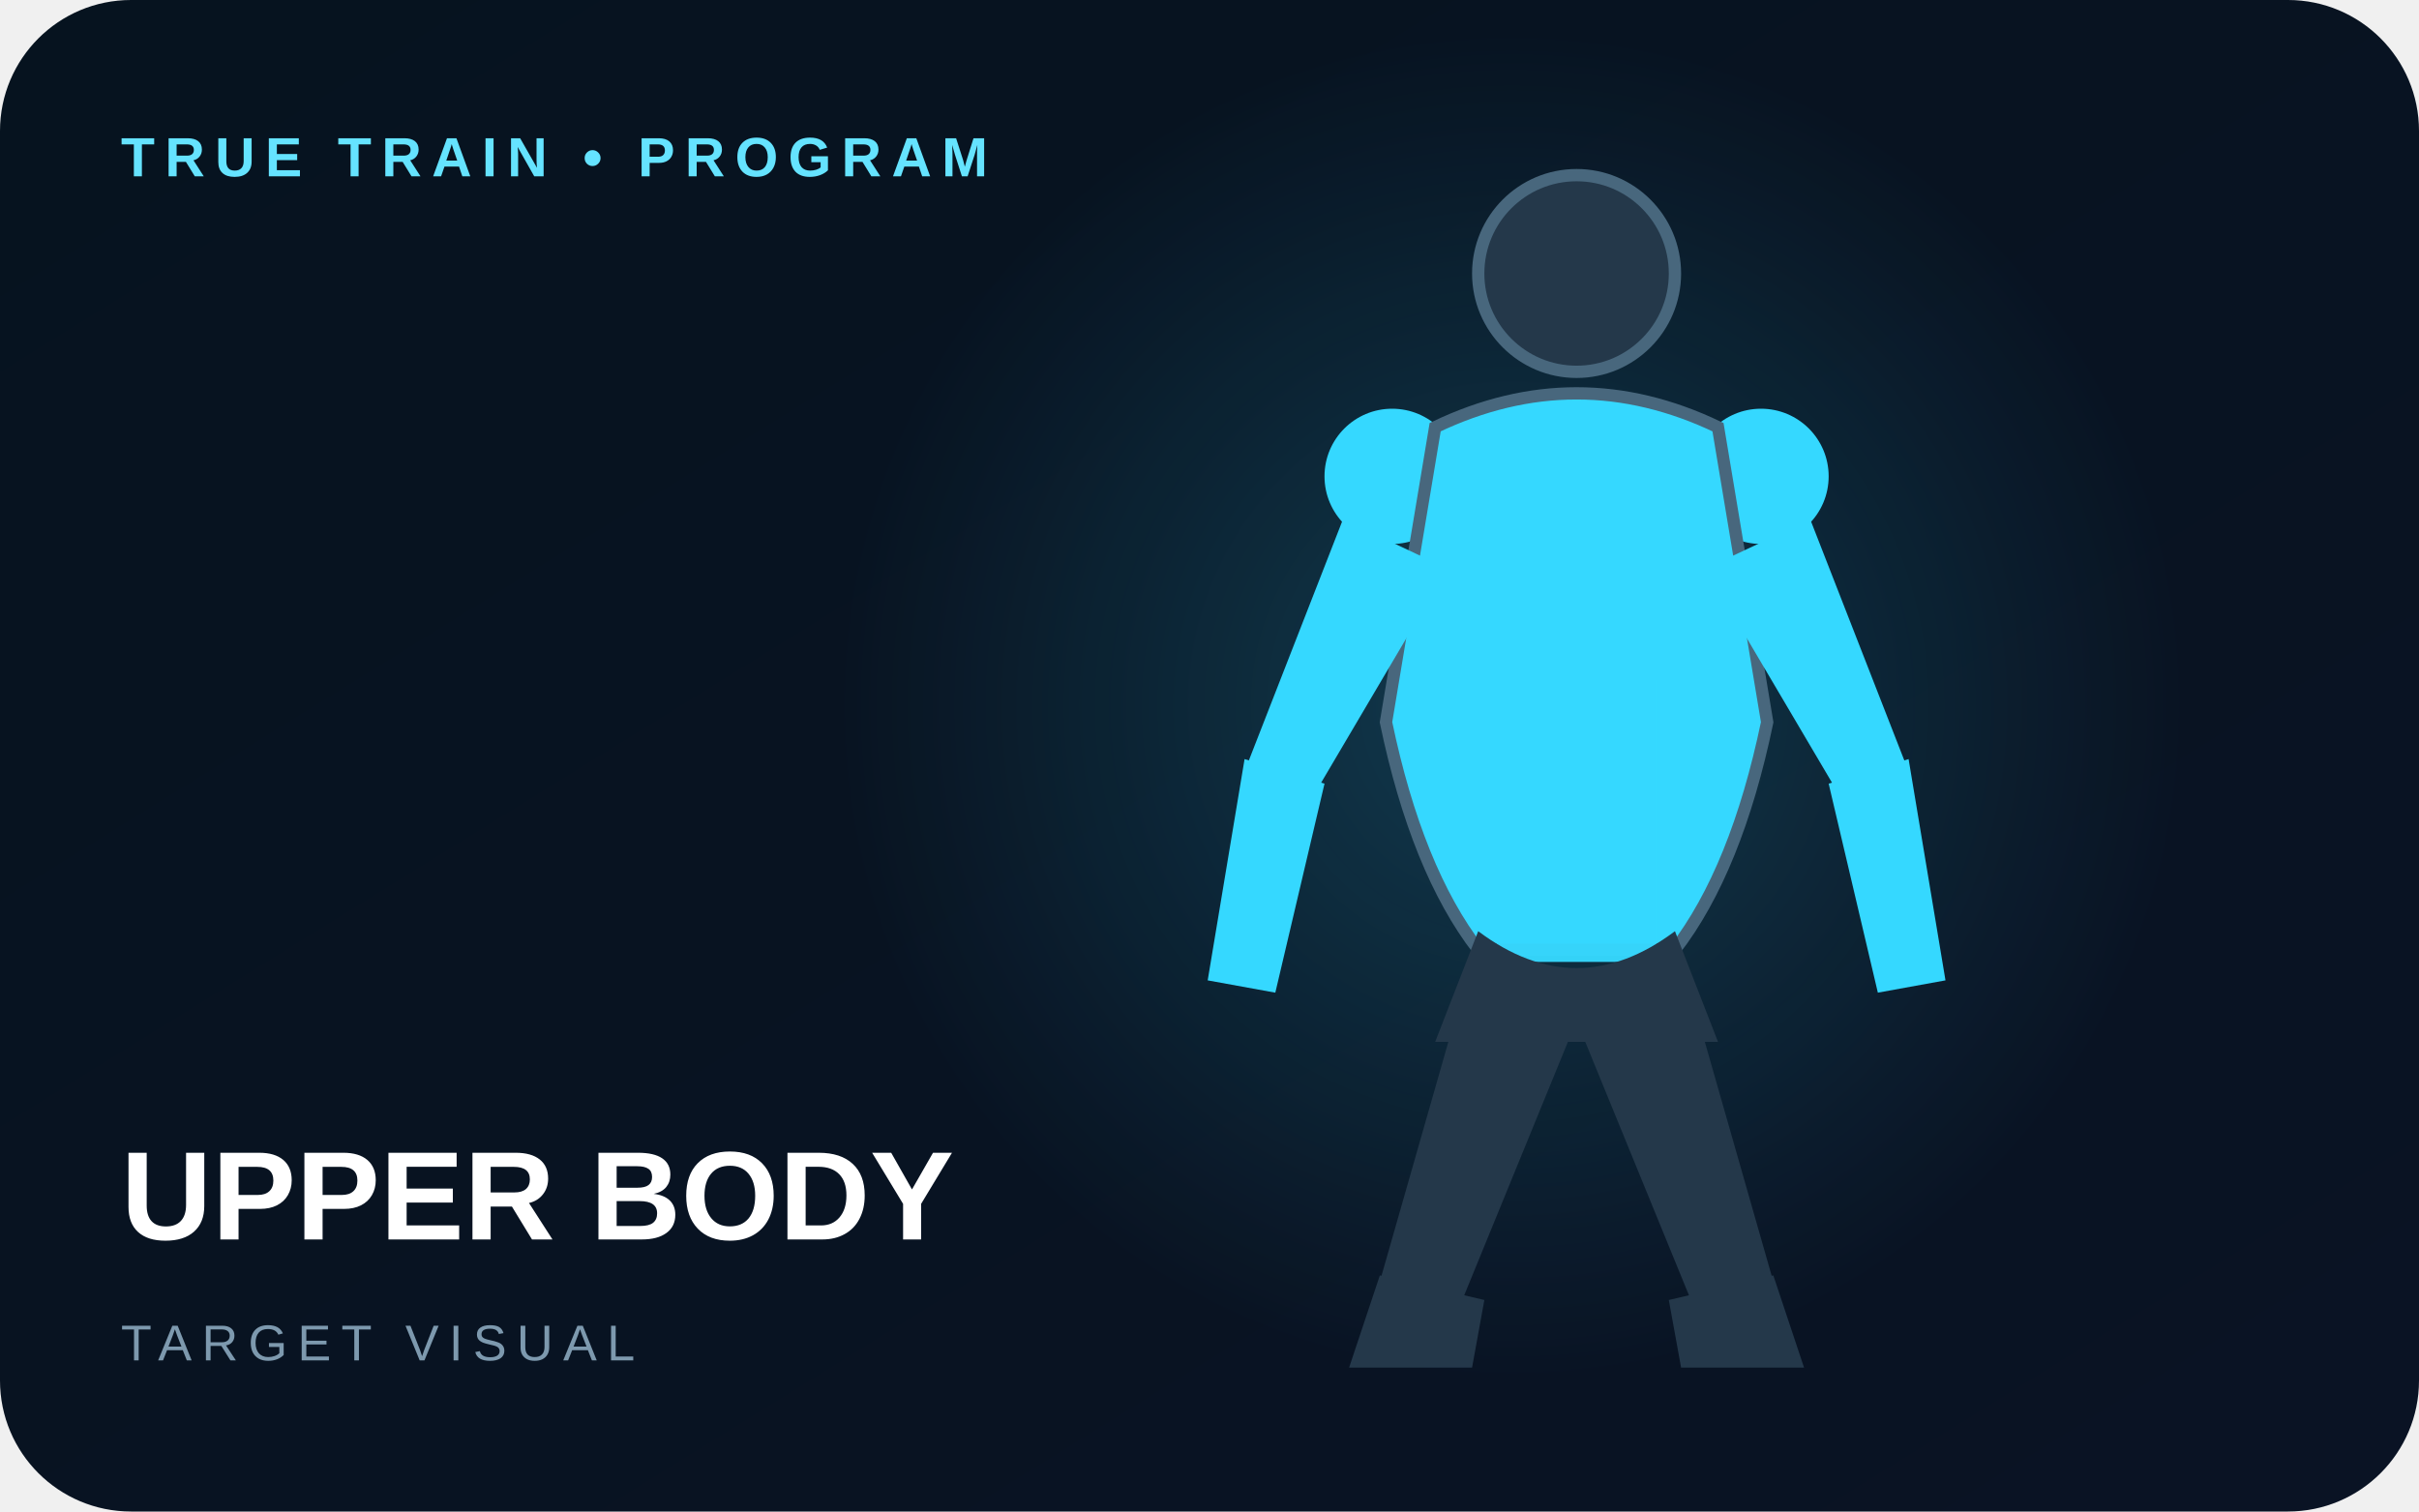
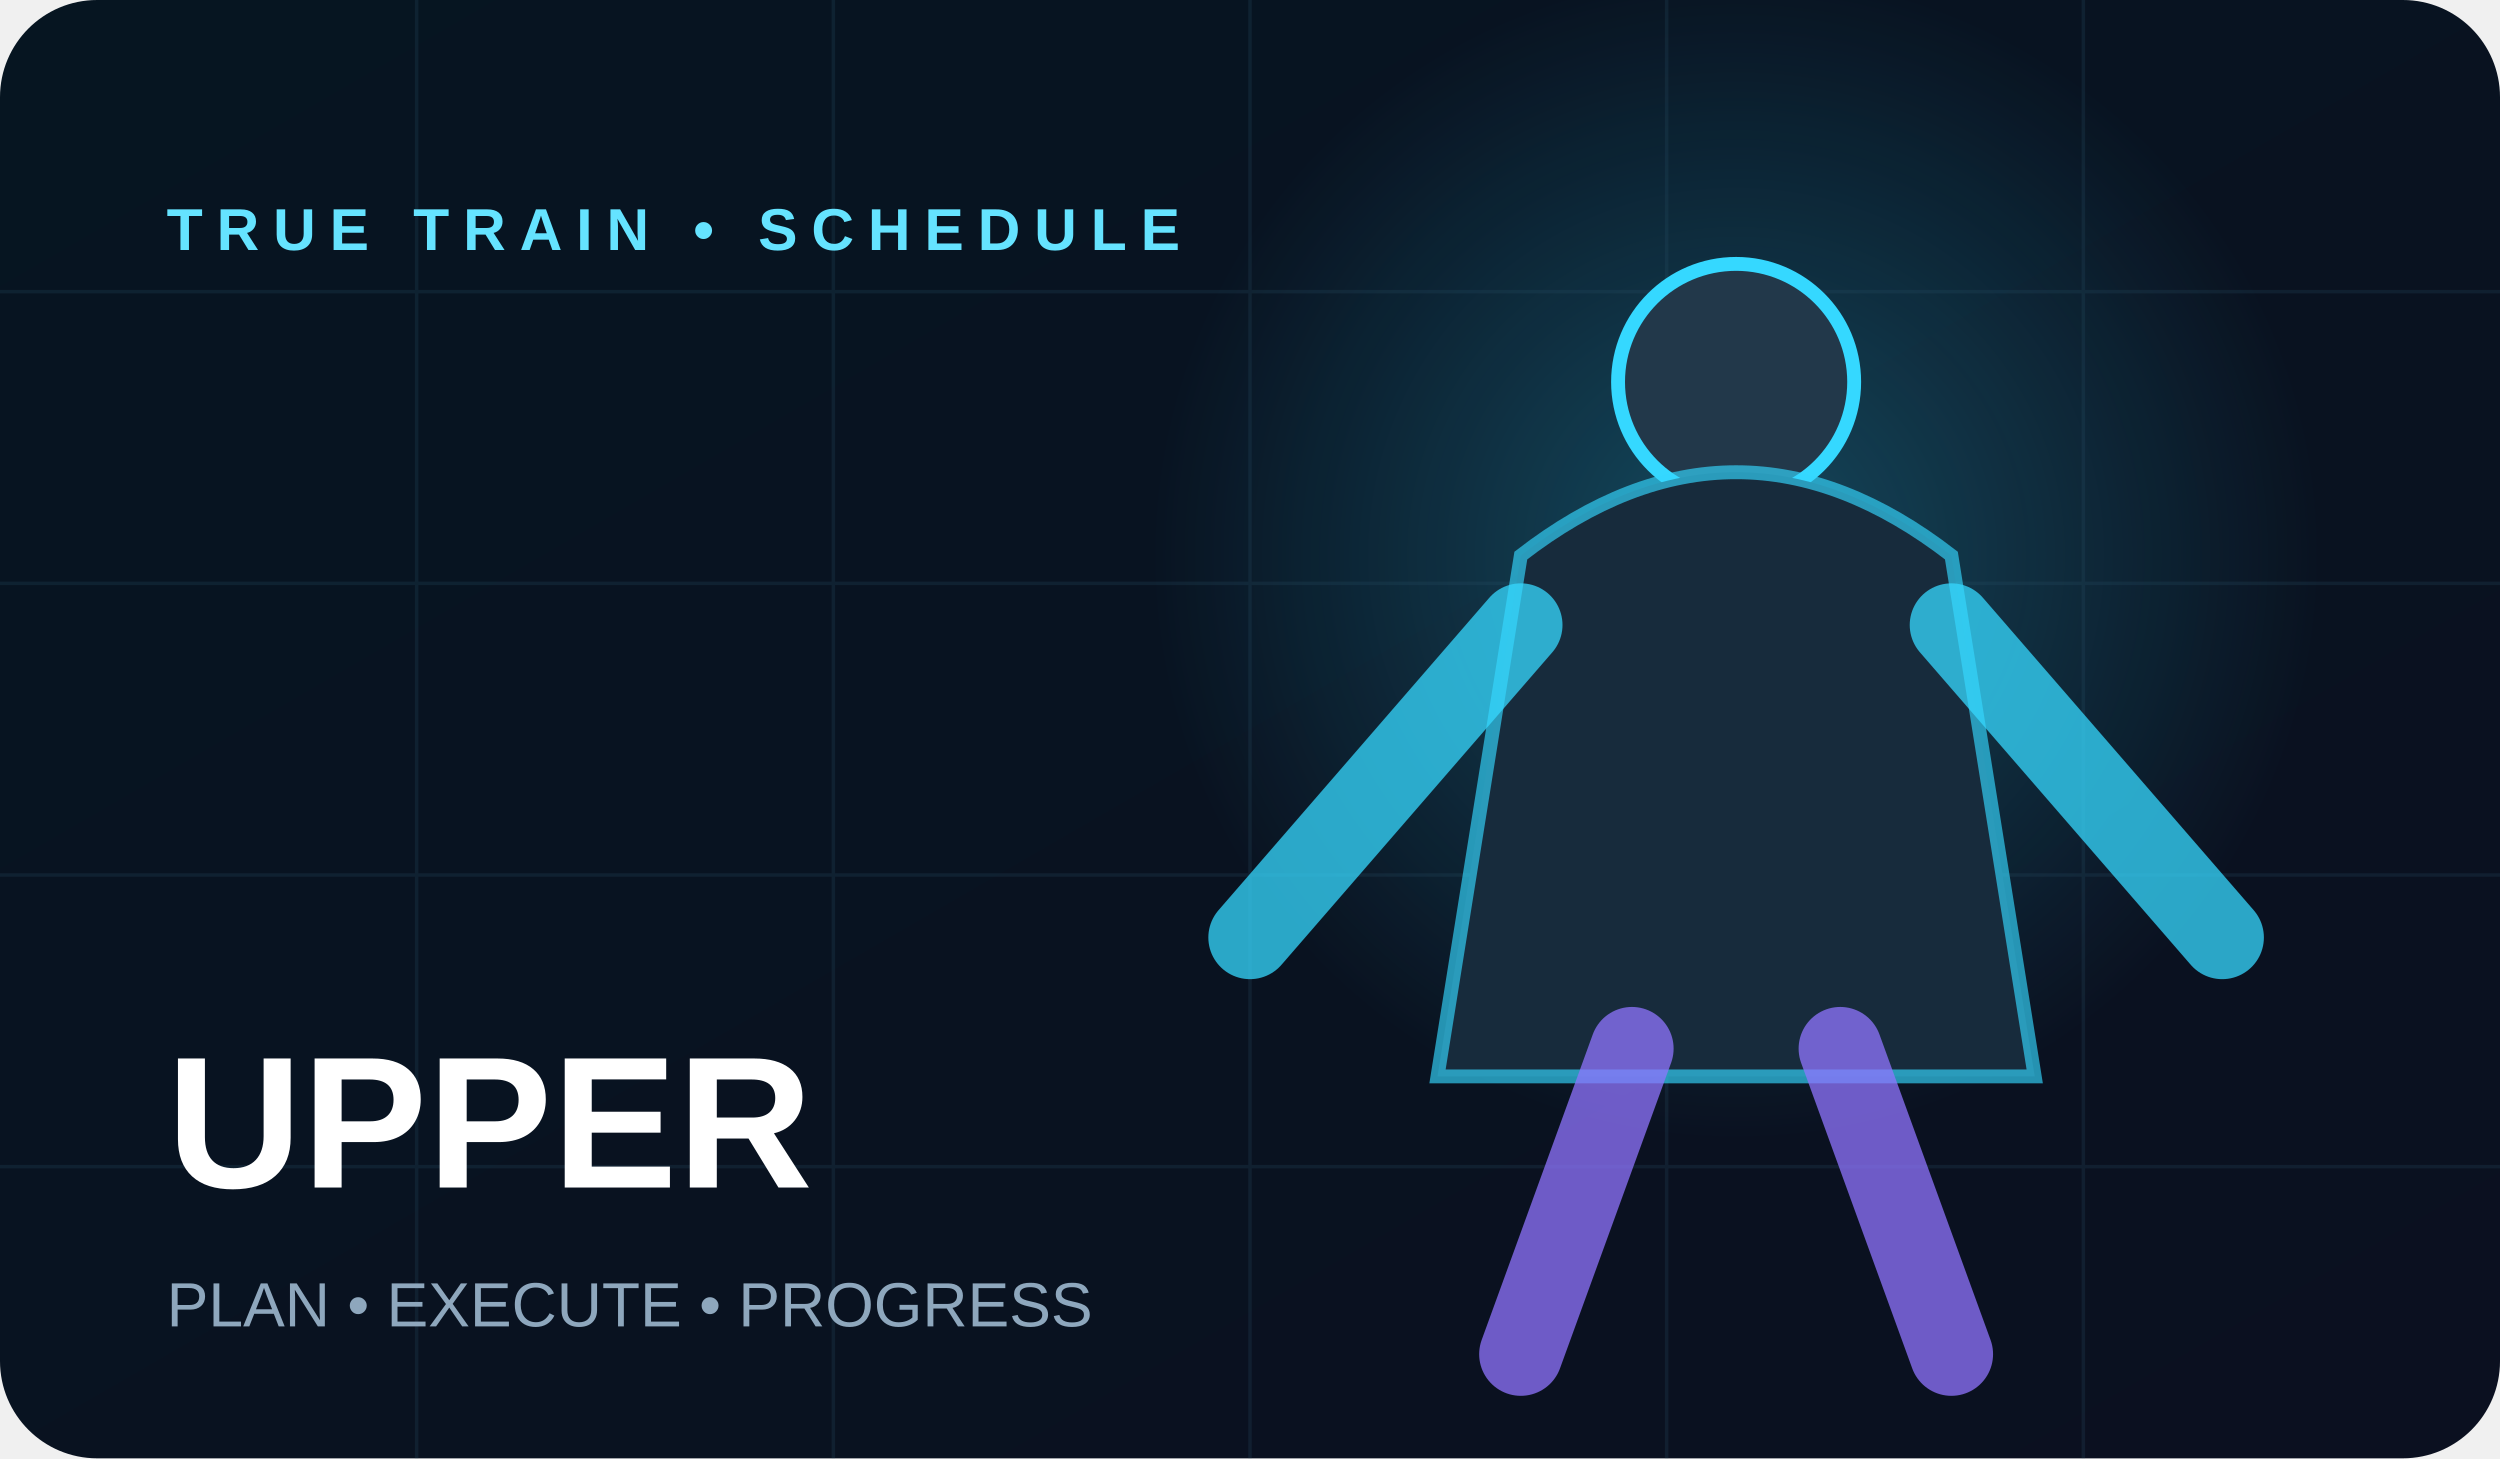
- <svg xmlns="http://www.w3.org/2000/svg" viewBox="0 0 480 300">
+ <svg xmlns="http://www.w3.org/2000/svg" viewBox="0 0 720 420">
  <defs>
-     <linearGradient id="bg" x1="0" y1="0" x2="1" y2="1">
-       <stop stop-color="#06131f" />
-       <stop offset="1" stop-color="#0a1324" />
+     <linearGradient id="g" x1="0" y1="0" x2="1" y2="1">
+       <stop stop-color="#061521" />
+       <stop offset="1" stop-color="#0b1020" />
    </linearGradient>
-     <radialGradient id="h">
-       <stop stop-color="#35D8FF" stop-opacity=".2" />
-       <stop offset="1" stop-color="#35D8FF" stop-opacity="0" />
+     <radialGradient id="r">
+       <stop stop-color="#35d8ff" stop-opacity=".28" />
+       <stop offset="1" stop-color="#35d8ff" stop-opacity="0" />
    </radialGradient>
  </defs>
-   <rect width="480" height="300" rx="26" fill="url(#bg)" />
-   <circle cx="300" cy="140" r="135" fill="url(#h)" />
-   <g transform="translate(225 25) scale(1.22)">
-     <circle cx="72" cy="24" r="16" fill="#24384A" stroke="#48677d" stroke-width="2" />
-     <circle cx="42" cy="57" r="11" fill="#35D8FF" />
-     <circle cx="102" cy="57" r="11" fill="#35D8FF" />
-     <path d="M49 49 Q72 38 95 49 L103 97 Q98 121 88 134 H56 Q46 121 41 97Z" fill="#35D8FF" stroke="#48677d" stroke-width="2" />
-     <path d="M59 90h26v46H59z" rx="8" fill="#35D8FF" opacity=".96" />
-     <path d="M34 64 18 105l10 6 23-39Z" fill="#35D8FF" />
-     <path d="M110 64 126 105l-10 6-23-39Z" fill="#35D8FF" />
-     <path d="M18 103 12 139l11 2 8-34Z" fill="#35D8FF" />
-     <path d="M126 103 132 139l-11 2-8-34Z" fill="#35D8FF" />
-     <path d="M56 131q16 12 32 0l7 18H49Z" fill="#24384A" />
-     <path d="M52 146 40 188l13 4 18-44Z" fill="#24384A" />
-     <path d="M92 146 104 188l-13 4-18-44Z" fill="#24384A" />
-     <path d="M40 187 35 202h20l2-11Z" fill="#24384A" />
-     <path d="M104 187 109 202H89l-2-11Z" fill="#24384A" />
+   <rect width="720" height="420" rx="28" fill="url(#g)" />
+   <circle cx="500" cy="160" r="170" fill="url(#r)" />
+   <g opacity=".22" stroke="#2a5268">
+     <path d="M0 84h720M0 168h720M0 252h720M0 336h720" />
+     <path d="M120 0v420M240 0v420M360 0v420M480 0v420M600 0v420" />
  </g>
-   <text x="24" y="35" fill="#65E3FF" font-family="Arial" font-size="11" font-weight="800" letter-spacing="2">TRUE TRAIN • PROGRAM</text>
-   <text x="24" y="246" fill="#fff" font-family="Arial" font-size="25" font-weight="800">UPPER BODY</text>
-   <text x="24" y="270" fill="#7d99ae" font-family="Arial" font-size="10" letter-spacing="2">TARGET VISUAL</text>
+   <circle cx="500" cy="110" r="34" fill="#22384a" stroke="#35d8ff" stroke-width="4" />
+   <path d="M438 160q62-48 124 0l24 150H414Z" fill="#172b3c" stroke="#35d8ff" stroke-opacity=".65" stroke-width="4" />
+   <path d="M438 180 360 270M562 180 640 270" stroke="#35d8ff" stroke-width="24" stroke-linecap="round" opacity=".75" />
+   <path d="M470 302 438 390M530 302 562 390" stroke="#8f74ff" stroke-width="24" stroke-linecap="round" opacity=".75" />
+   <text x="48" y="72" fill="#65e3ff" font-family="Arial" font-size="17" font-weight="700" letter-spacing="4">TRUE TRAIN • SCHEDULE</text>
+   <text x="48" y="342" fill="#fff" font-family="Arial" font-size="54" font-weight="800">UPPER</text>
+   <text x="48" y="382" fill="#8ea7bd" font-family="Arial" font-size="18">PLAN • EXECUTE • PROGRESS</text>
</svg>
